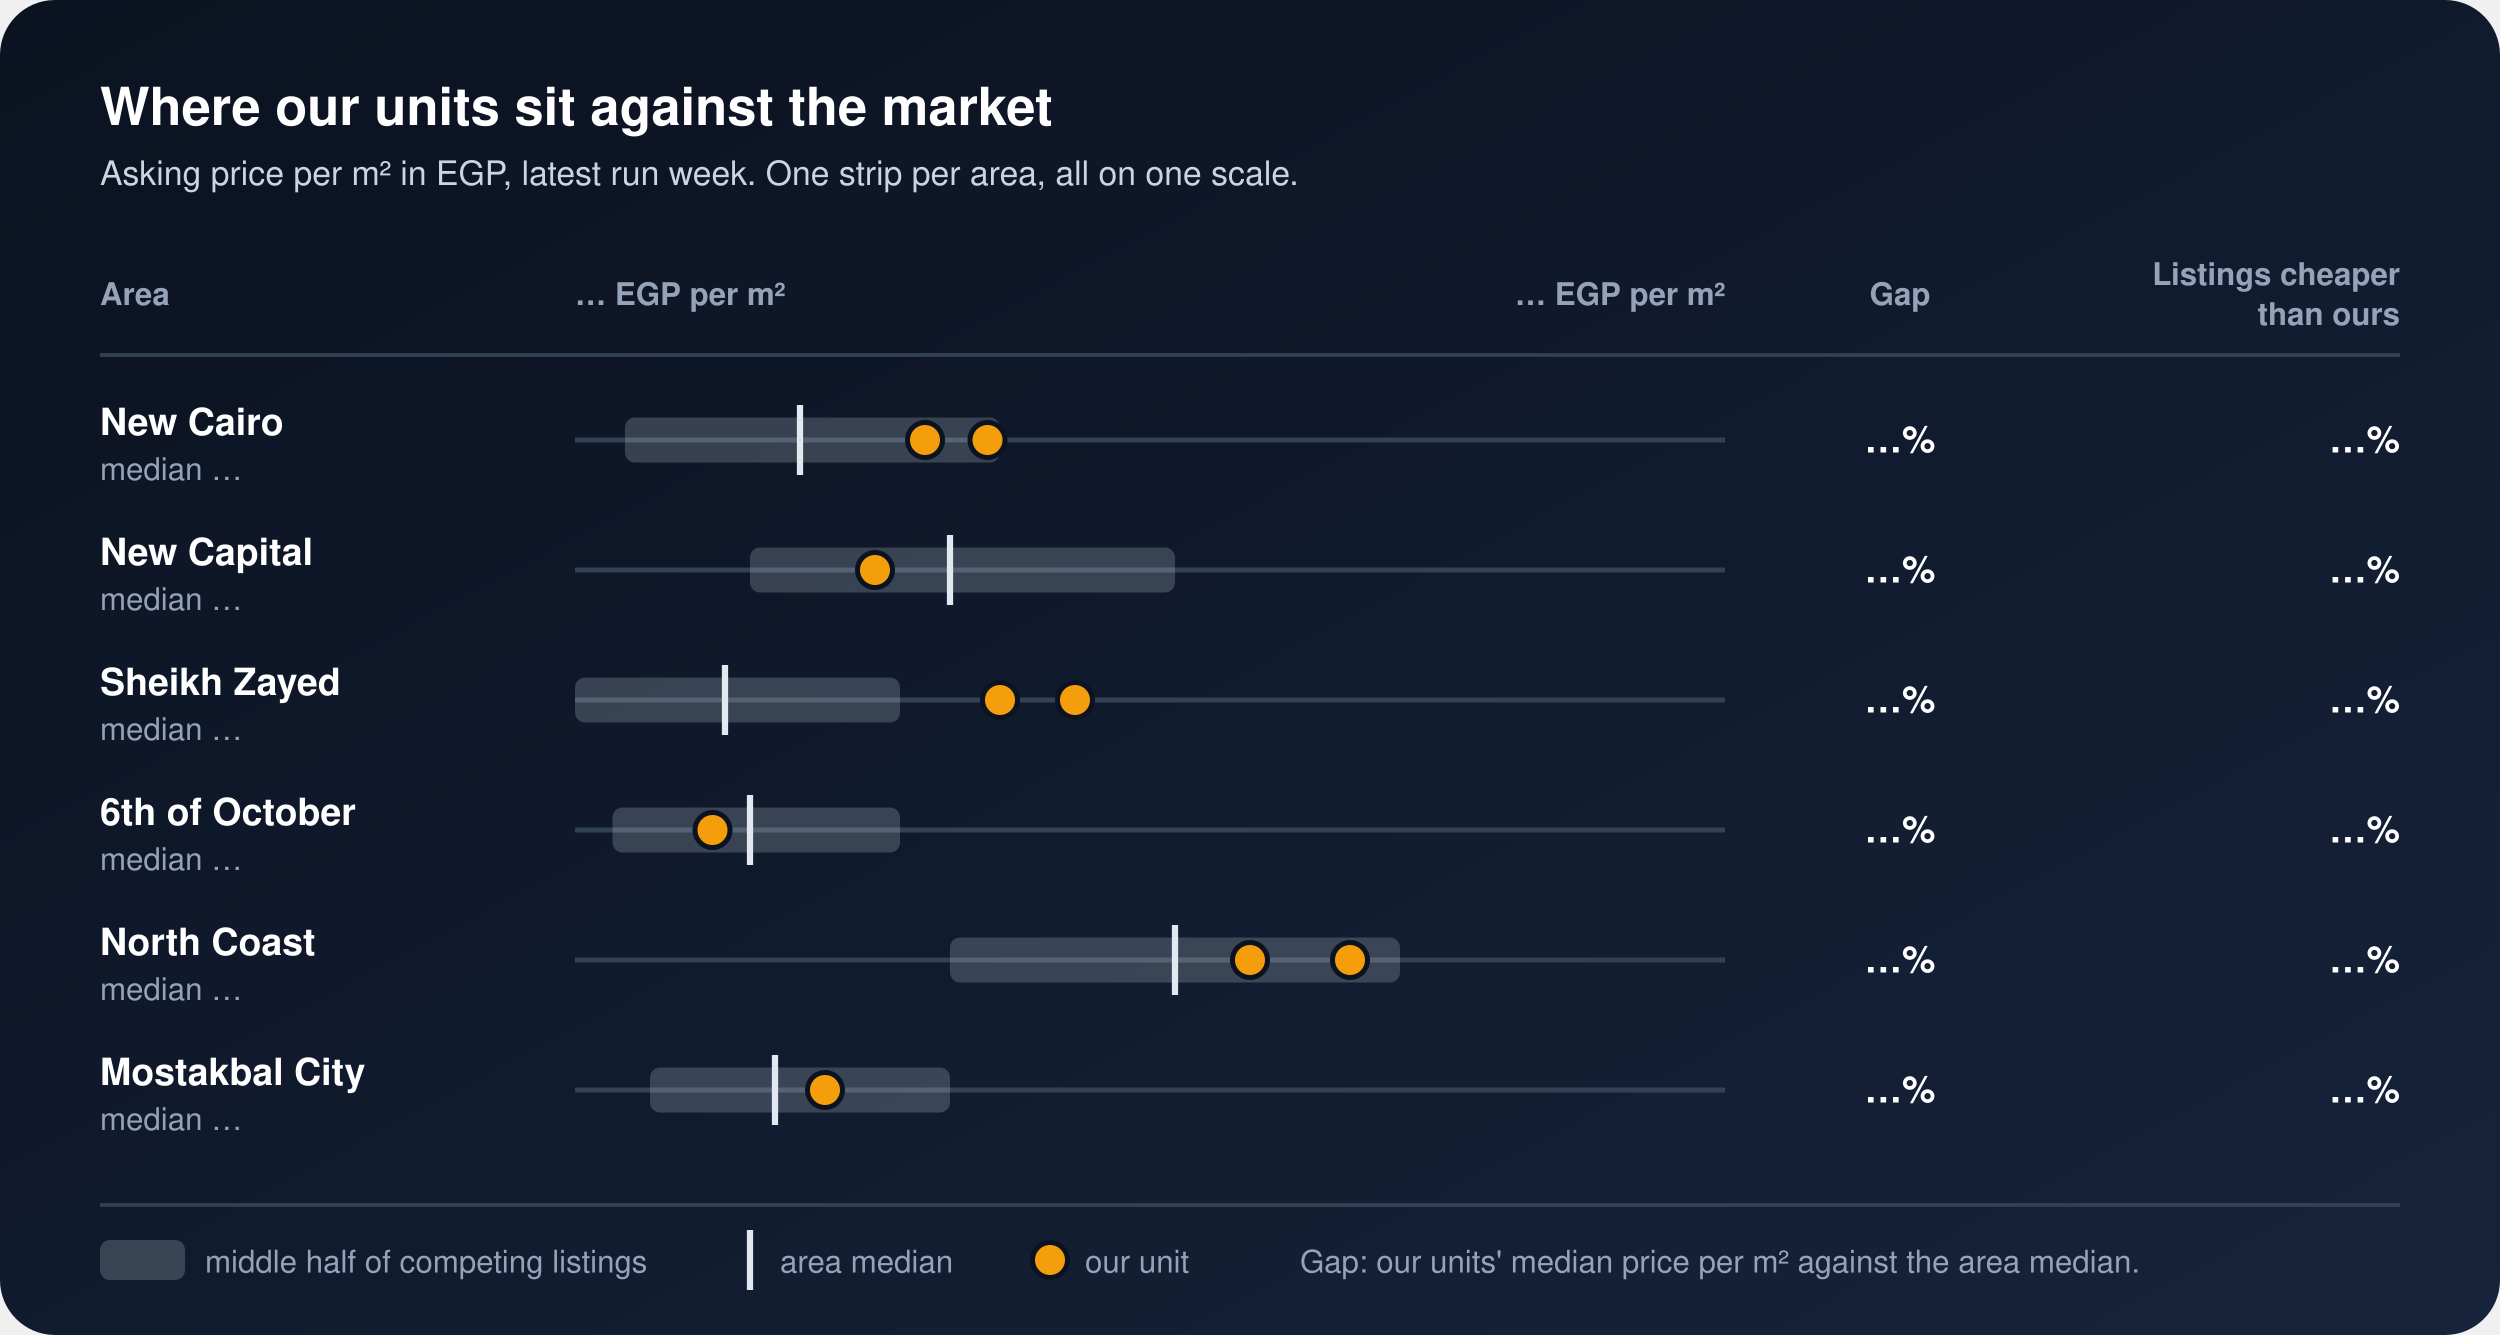
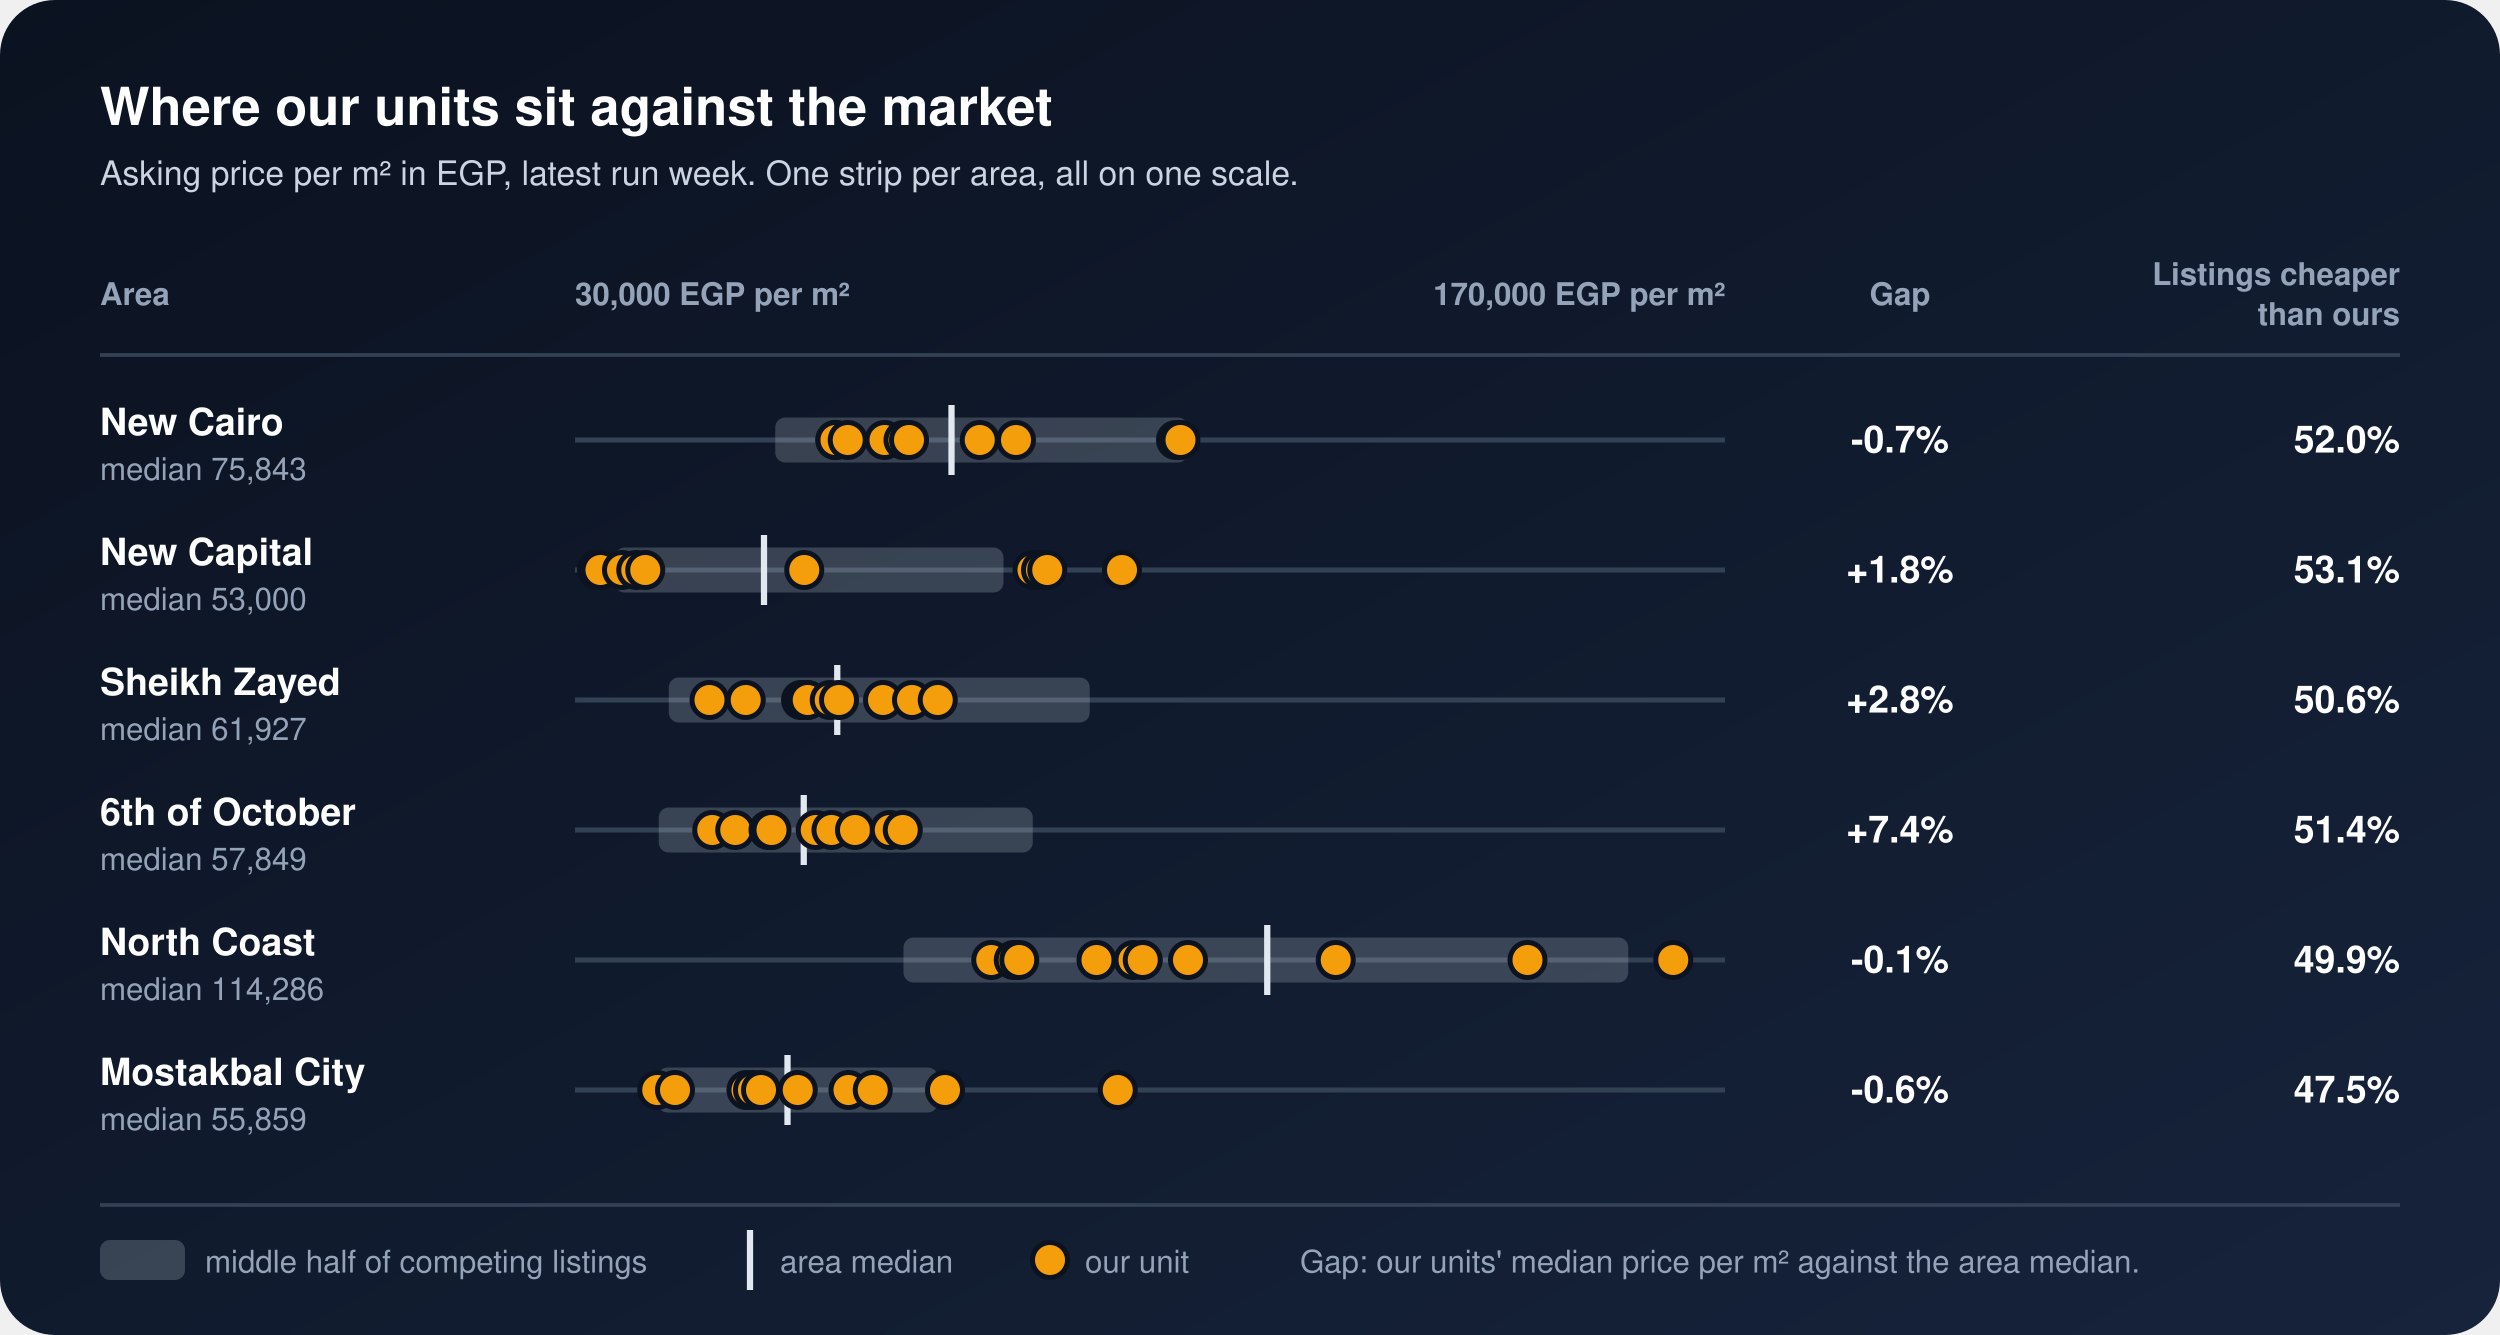
<svg xmlns="http://www.w3.org/2000/svg" viewBox="0 0 1000 534" width="1000" height="534" role="img" aria-label="Price gap by area: one strip per area (New Cairo, New Capital, Sheikh Zayed, 6th of October, North Coast, Mostakbal City). On each strip a band shows the middle half of competing listings by asking price per square metre, a tick shows the area median, and dots show our units. The gap between our units and the area median is written beside each strip, and the share of competing listings cheaper than ours at its right end.">
  <defs>
    <linearGradient id="bg" x1="0" y1="0" x2="1" y2="1">
      <stop offset="0" stop-color="#0B1220" />
      <stop offset="1" stop-color="#16233B" />
    </linearGradient>
  </defs>
  <style>
    text { font-family: "Segoe UI", -apple-system, Helvetica, Arial, sans-serif; }
    .title { font-size: 21px; font-weight: 700; fill: #FFFFFF; }
    .sub { font-size: 13.5px; fill: #CBD5E1; }
    .head { font-size: 12.5px; font-weight: 600; fill: #94A3B8; }
    .area { font-size: 15px; font-weight: 700; fill: #FFFFFF; }
    .cap { font-size: 12.5px; fill: #94A3B8; }
    .val { font-size: 15px; font-weight: 700; fill: #FFFFFF; }
    .track { stroke: #334155; stroke-width: 2; }
    .band { fill: #CBD5E1; fill-opacity: 0.22; }
    .median { stroke: #E2E8F0; stroke-width: 2.5; }
    .ours { fill: #F59E0B; stroke: #0B1220; stroke-width: 2; }
  </style>
  <rect width="1000" height="534" rx="22" fill="url(#bg)" />
  <text x="40" y="50" class="title">Where our units sit against the market</text>
  <text x="40" y="74" class="sub">Asking price per m² in EGP, latest run week. One strip per area, all on one scale.</text>
  <text x="40" y="122" class="head">Area</text>
  <text x="230" y="122" class="head">
-     <tspan id="nb-scale_min_m2">…</tspan> EGP per m²</text>
+     <tspan id="nb-scale_min_m2">30,000</tspan> EGP per m²</text>
  <text x="690" y="122" class="head" text-anchor="end">
-     <tspan id="nb-scale_max_m2">…</tspan> EGP per m²</text>
+     <tspan id="nb-scale_max_m2">170,000</tspan> EGP per m²</text>
  <text x="760" y="122" class="head" text-anchor="middle">Gap</text>
  <text x="960" y="114" class="head" text-anchor="end">Listings cheaper</text>
  <text x="960" y="130" class="head" text-anchor="end">than ours</text>
  <line x1="40" y1="142" x2="960" y2="142" stroke="#334155" stroke-width="1.5" />
  <text x="40" y="174" class="area">New Cairo</text>
-   <text x="40" y="192" class="cap">median <tspan id="nb-median_m2_new_cairo">…</tspan>
+   <text x="40" y="192" class="cap">median <tspan id="nb-median_m2_new_cairo">75,843</tspan>
  </text>
  <line x1="230" y1="176" x2="690" y2="176" class="track" />
-   <rect x="250" y="167" width="150" height="18" rx="4" class="band" />
-   <line x1="320" y1="162" x2="320" y2="190" class="median" />
-   <circle cx="370" cy="176" r="7" class="ours" />
-   <circle cx="395" cy="176" r="7" class="ours" />
+   <rect x="310.1" y="167" width="165" height="18" rx="4" class="band" />
+   <line x1="380.6" y1="162" x2="380.6" y2="190" class="median" />
+   <circle cx="334.1" cy="176" r="7" class="ours" />
+   <circle cx="334.2" cy="176" r="7" class="ours" />
+   <circle cx="339.1" cy="176" r="7" class="ours" />
+   <circle cx="353.8" cy="176" r="7" class="ours" />
+   <circle cx="361.4" cy="176" r="7" class="ours" />
+   <circle cx="363.6" cy="176" r="7" class="ours" />
+   <circle cx="391.9" cy="176" r="7" class="ours" />
+   <circle cx="406.4" cy="176" r="7" class="ours" />
+   <circle cx="470.4" cy="176" r="7" class="ours" />
+   <circle cx="472.2" cy="176" r="7" class="ours" />
  <text x="760" y="181" class="val" text-anchor="middle">
-     <tspan id="nb-gap_pct_new_cairo">…</tspan>%</text>
+     <tspan id="nb-gap_pct_new_cairo">-0.7</tspan>%</text>
  <text x="960" y="181" class="val" text-anchor="end">
-     <tspan id="nb-share_cheaper_new_cairo">…</tspan>%</text>
+     <tspan id="nb-share_cheaper_new_cairo">52.0</tspan>%</text>
  <text x="40" y="226" class="area">New Capital</text>
-   <text x="40" y="244" class="cap">median <tspan id="nb-median_m2_new_capital">…</tspan>
+   <text x="40" y="244" class="cap">median <tspan id="nb-median_m2_new_capital">53,000</tspan>
  </text>
  <line x1="230" y1="228" x2="690" y2="228" class="track" />
-   <rect x="300" y="219" width="170" height="18" rx="4" class="band" />
-   <line x1="380" y1="214" x2="380" y2="242" class="median" />
-   <circle cx="350" cy="228" r="7" class="ours" />
+   <rect x="245.9" y="219" width="155.5" height="18" rx="4" class="band" />
+   <line x1="305.6" y1="214" x2="305.6" y2="242" class="median" />
+   <circle cx="238.8" cy="228" r="7" class="ours" />
+   <circle cx="240.2" cy="228" r="7" class="ours" />
+   <circle cx="248.8" cy="228" r="7" class="ours" />
+   <circle cx="254.5" cy="228" r="7" class="ours" />
+   <circle cx="258.1" cy="228" r="7" class="ours" />
+   <circle cx="321.7" cy="228" r="7" class="ours" />
+   <circle cx="413" cy="228" r="7" class="ours" />
+   <circle cx="416.4" cy="228" r="7" class="ours" />
+   <circle cx="418.9" cy="228" r="7" class="ours" />
+   <circle cx="448.8" cy="228" r="7" class="ours" />
  <text x="760" y="233" class="val" text-anchor="middle">
-     <tspan id="nb-gap_pct_new_capital">…</tspan>%</text>
+     <tspan id="nb-gap_pct_new_capital">+1.8</tspan>%</text>
  <text x="960" y="233" class="val" text-anchor="end">
-     <tspan id="nb-share_cheaper_new_capital">…</tspan>%</text>
+     <tspan id="nb-share_cheaper_new_capital">53.1</tspan>%</text>
  <text x="40" y="278" class="area">Sheikh Zayed</text>
-   <text x="40" y="296" class="cap">median <tspan id="nb-median_m2_sheikh_zayed">…</tspan>
+   <text x="40" y="296" class="cap">median <tspan id="nb-median_m2_sheikh_zayed">61,927</tspan>
  </text>
  <line x1="230" y1="280" x2="690" y2="280" class="track" />
-   <rect x="230" y="271" width="130" height="18" rx="4" class="band" />
-   <line x1="290" y1="266" x2="290" y2="294" class="median" />
-   <circle cx="400" cy="280" r="7" class="ours" />
-   <circle cx="430" cy="280" r="7" class="ours" />
+   <rect x="267.5" y="271" width="168.4" height="18" rx="4" class="band" />
+   <line x1="334.9" y1="266" x2="334.9" y2="294" class="median" />
+   <circle cx="283.8" cy="280" r="7" class="ours" />
+   <circle cx="298.3" cy="280" r="7" class="ours" />
+   <circle cx="320.4" cy="280" r="7" class="ours" />
+   <circle cx="322.1" cy="280" r="7" class="ours" />
+   <circle cx="323.1" cy="280" r="7" class="ours" />
+   <circle cx="331.9" cy="280" r="7" class="ours" />
+   <circle cx="335.6" cy="280" r="7" class="ours" />
+   <circle cx="353.2" cy="280" r="7" class="ours" />
+   <circle cx="364.8" cy="280" r="7" class="ours" />
+   <circle cx="375.1" cy="280" r="7" class="ours" />
  <text x="760" y="285" class="val" text-anchor="middle">
-     <tspan id="nb-gap_pct_sheikh_zayed">…</tspan>%</text>
+     <tspan id="nb-gap_pct_sheikh_zayed">+2.8</tspan>%</text>
  <text x="960" y="285" class="val" text-anchor="end">
-     <tspan id="nb-share_cheaper_sheikh_zayed">…</tspan>%</text>
+     <tspan id="nb-share_cheaper_sheikh_zayed">50.6</tspan>%</text>
  <text x="40" y="330" class="area">6th of October</text>
-   <text x="40" y="348" class="cap">median <tspan id="nb-median_m2_sixth_october">…</tspan>
+   <text x="40" y="348" class="cap">median <tspan id="nb-median_m2_sixth_october">57,849</tspan>
  </text>
  <line x1="230" y1="332" x2="690" y2="332" class="track" />
-   <rect x="245" y="323" width="115" height="18" rx="4" class="band" />
-   <line x1="300" y1="318" x2="300" y2="346" class="median" />
-   <circle cx="285" cy="332" r="7" class="ours" />
+   <rect x="263.5" y="323" width="149.6" height="18" rx="4" class="band" />
+   <line x1="321.5" y1="318" x2="321.5" y2="346" class="median" />
+   <circle cx="284.9" cy="332" r="7" class="ours" />
+   <circle cx="294.1" cy="332" r="7" class="ours" />
+   <circle cx="307.4" cy="332" r="7" class="ours" />
+   <circle cx="308.3" cy="332" r="7" class="ours" />
+   <circle cx="308.6" cy="332" r="7" class="ours" />
+   <circle cx="326.3" cy="332" r="7" class="ours" />
+   <circle cx="332.6" cy="332" r="7" class="ours" />
+   <circle cx="342" cy="332" r="7" class="ours" />
+   <circle cx="355.9" cy="332" r="7" class="ours" />
+   <circle cx="361.1" cy="332" r="7" class="ours" />
  <text x="760" y="337" class="val" text-anchor="middle">
-     <tspan id="nb-gap_pct_sixth_october">…</tspan>%</text>
+     <tspan id="nb-gap_pct_sixth_october">+7.4</tspan>%</text>
  <text x="960" y="337" class="val" text-anchor="end">
-     <tspan id="nb-share_cheaper_sixth_october">…</tspan>%</text>
+     <tspan id="nb-share_cheaper_sixth_october">51.4</tspan>%</text>
  <text x="40" y="382" class="area">North Coast</text>
-   <text x="40" y="400" class="cap">median <tspan id="nb-median_m2_north_coast">…</tspan>
+   <text x="40" y="400" class="cap">median <tspan id="nb-median_m2_north_coast">114,286</tspan>
  </text>
  <line x1="230" y1="384" x2="690" y2="384" class="track" />
-   <rect x="380" y="375" width="180" height="18" rx="4" class="band" />
-   <line x1="470" y1="370" x2="470" y2="398" class="median" />
-   <circle cx="500" cy="384" r="7" class="ours" />
-   <circle cx="540" cy="384" r="7" class="ours" />
+   <rect x="361.4" y="375" width="289.9" height="18" rx="4" class="band" />
+   <line x1="506.9" y1="370" x2="506.9" y2="398" class="median" />
+   <circle cx="396.5" cy="384" r="7" class="ours" />
+   <circle cx="405.5" cy="384" r="7" class="ours" />
+   <circle cx="407.7" cy="384" r="7" class="ours" />
+   <circle cx="438.6" cy="384" r="7" class="ours" />
+   <circle cx="453.4" cy="384" r="7" class="ours" />
+   <circle cx="457.1" cy="384" r="7" class="ours" />
+   <circle cx="475.2" cy="384" r="7" class="ours" />
+   <circle cx="534.3" cy="384" r="7" class="ours" />
+   <circle cx="611" cy="384" r="7" class="ours" />
+   <circle cx="669.3" cy="384" r="7" class="ours" />
  <text x="760" y="389" class="val" text-anchor="middle">
-     <tspan id="nb-gap_pct_north_coast">…</tspan>%</text>
+     <tspan id="nb-gap_pct_north_coast">-0.1</tspan>%</text>
  <text x="960" y="389" class="val" text-anchor="end">
-     <tspan id="nb-share_cheaper_north_coast">…</tspan>%</text>
+     <tspan id="nb-share_cheaper_north_coast">49.9</tspan>%</text>
  <text x="40" y="434" class="area">Mostakbal City</text>
-   <text x="40" y="452" class="cap">median <tspan id="nb-median_m2_mostakbal_city">…</tspan>
+   <text x="40" y="452" class="cap">median <tspan id="nb-median_m2_mostakbal_city">55,859</tspan>
  </text>
  <line x1="230" y1="436" x2="690" y2="436" class="track" />
-   <rect x="260" y="427" width="120" height="18" rx="4" class="band" />
-   <line x1="310" y1="422" x2="310" y2="450" class="median" />
-   <circle cx="330" cy="436" r="7" class="ours" />
+   <rect x="263" y="427" width="112.1" height="18" rx="4" class="band" />
+   <line x1="315" y1="422" x2="315" y2="450" class="median" />
+   <circle cx="262.9" cy="436" r="7" class="ours" />
+   <circle cx="270" cy="436" r="7" class="ours" />
+   <circle cx="298.6" cy="436" r="7" class="ours" />
+   <circle cx="301.2" cy="436" r="7" class="ours" />
+   <circle cx="304.4" cy="436" r="7" class="ours" />
+   <circle cx="319.1" cy="436" r="7" class="ours" />
+   <circle cx="339.4" cy="436" r="7" class="ours" />
+   <circle cx="349.1" cy="436" r="7" class="ours" />
+   <circle cx="378" cy="436" r="7" class="ours" />
+   <circle cx="447.1" cy="436" r="7" class="ours" />
  <text x="760" y="441" class="val" text-anchor="middle">
-     <tspan id="nb-gap_pct_mostakbal_city">…</tspan>%</text>
+     <tspan id="nb-gap_pct_mostakbal_city">-0.6</tspan>%</text>
  <text x="960" y="441" class="val" text-anchor="end">
-     <tspan id="nb-share_cheaper_mostakbal_city">…</tspan>%</text>
+     <tspan id="nb-share_cheaper_mostakbal_city">47.5</tspan>%</text>
  <line x1="40" y1="482" x2="960" y2="482" stroke="#334155" stroke-width="1.5" />
  <rect x="40" y="496" width="34" height="16" rx="4" class="band" />
  <text x="82" y="509" class="cap">middle half of competing listings</text>
  <line x1="300" y1="492" x2="300" y2="516" class="median" />
  <text x="312" y="509" class="cap">area median</text>
  <circle cx="420" cy="504" r="7" class="ours" />
  <text x="434" y="509" class="cap">our unit</text>
  <text x="520" y="509" class="cap">Gap: our units' median price per m² against the area median.</text>
</svg>
